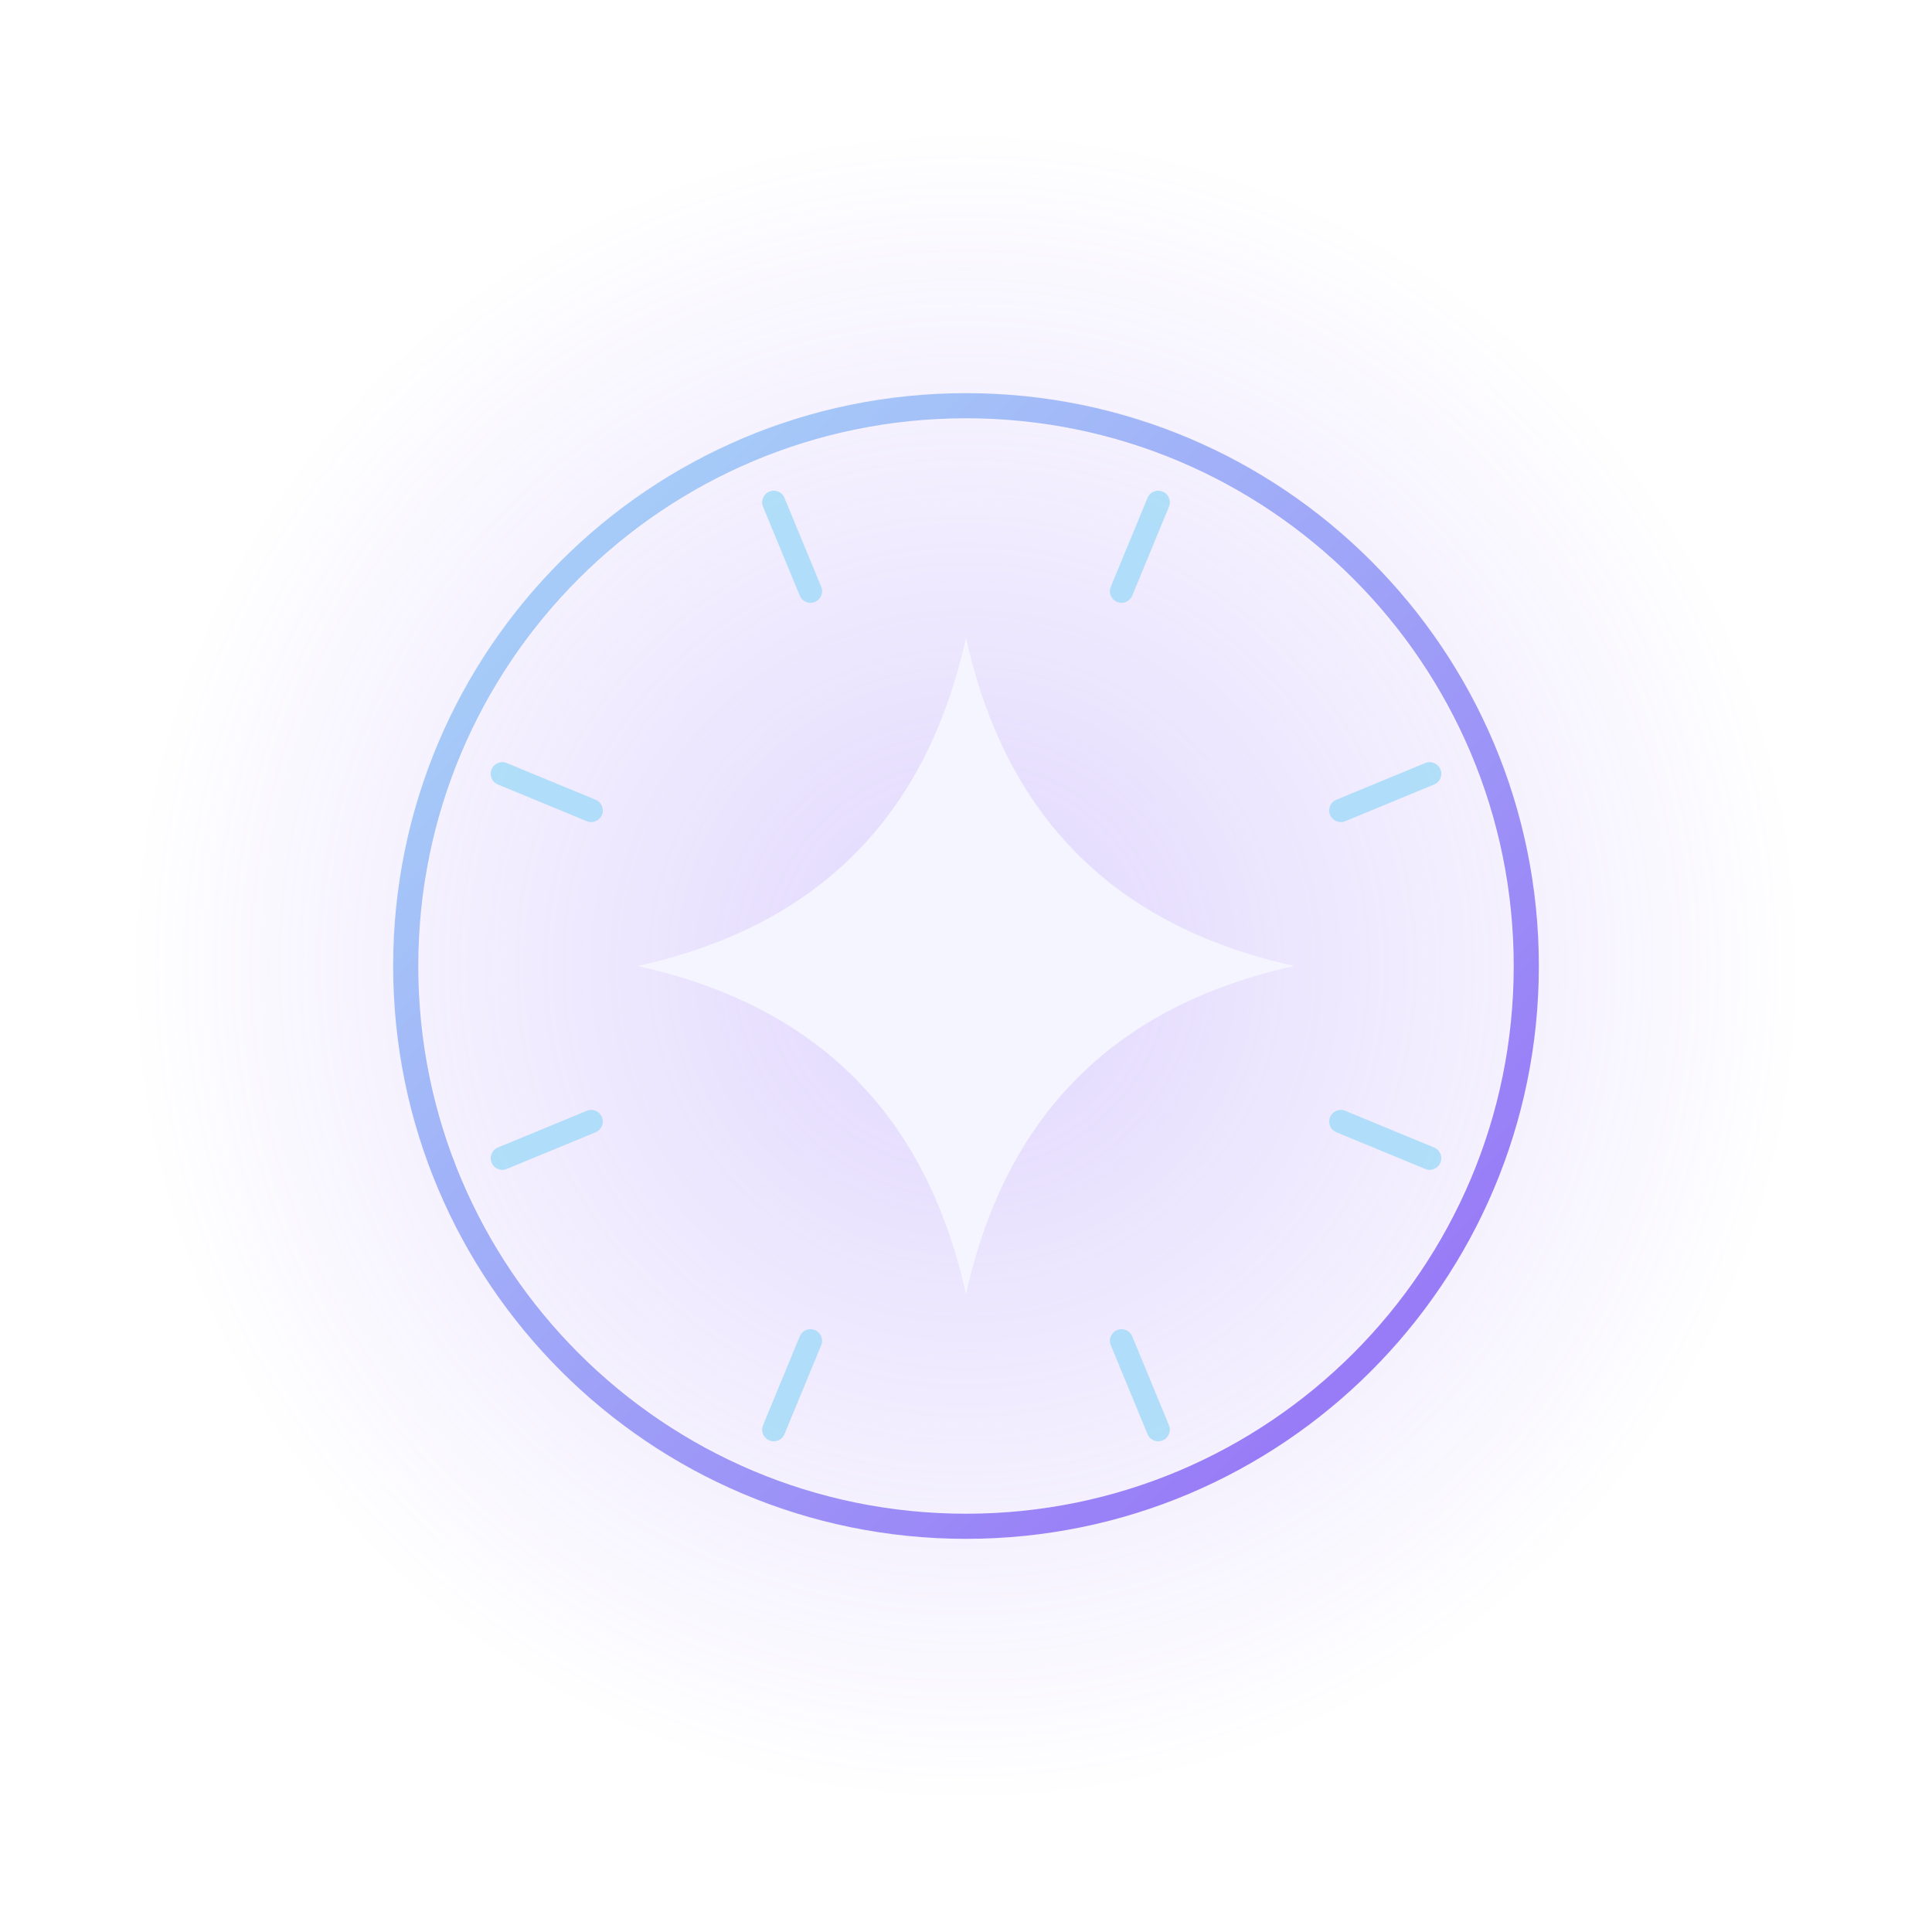
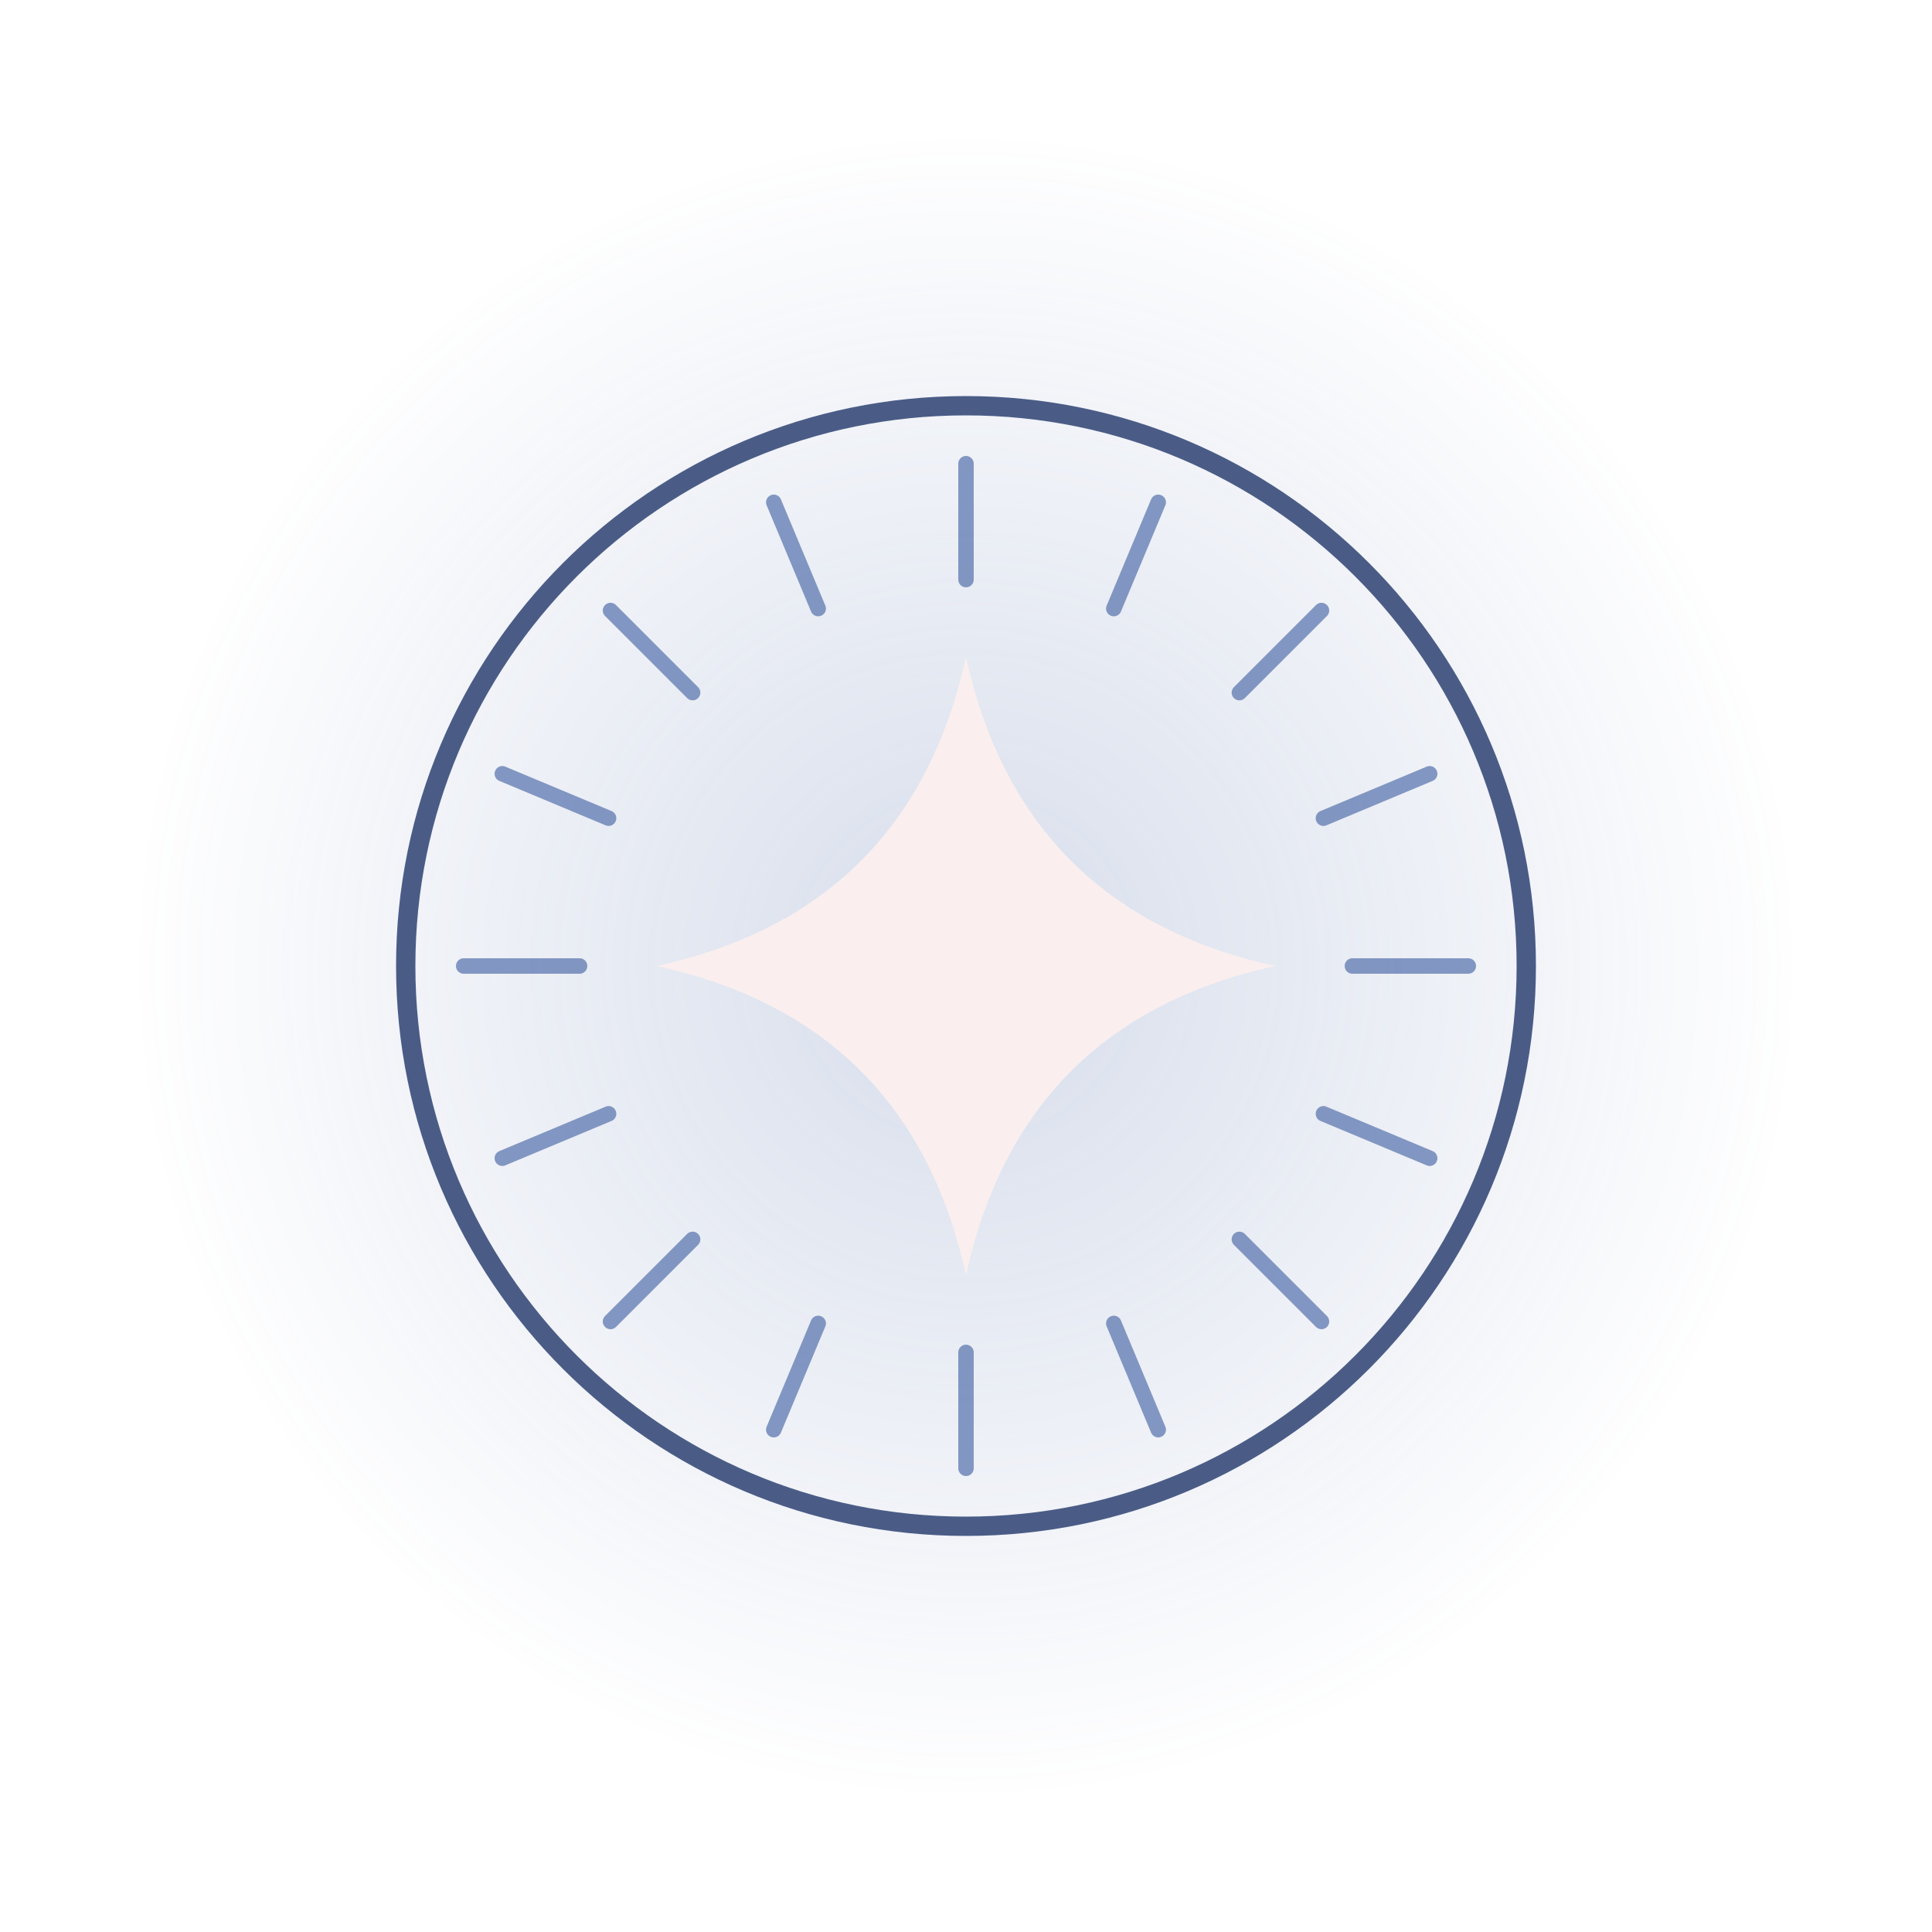
<svg xmlns="http://www.w3.org/2000/svg" viewBox="0 0 200 200" fill="none">
  <defs>
    <linearGradient id="g" x1="0" y1="0" x2="1" y2="1">
-       <stop offset="0%" stop-color="#A0D9F7" />
-       <stop offset="100%" stop-color="#8B5CF6" />
+       <stop offset="0%" stop-color="#6E86B8" />
+       <stop offset="100%" stop-color="#FAEFEE" />
    </linearGradient>
    <radialGradient id="glow" cx="50%" cy="50%" r="50%">
-       <stop offset="0%" stop-color="#A78BFA" stop-opacity=".35" />
-       <stop offset="100%" stop-color="#A78BFA" stop-opacity="0" />
+       <stop offset="0%" stop-color="#6E86B8" stop-opacity=".28" />
+       <stop offset="100%" stop-color="#6E86B8" stop-opacity="0" />
    </radialGradient>
  </defs>
  <circle cx="100" cy="100" r="86" fill="url(#glow)" />
-   <circle cx="100" cy="100" r="58" stroke="url(#g)" stroke-width="2.6" opacity=".9" />
-   <path d="M100 66 Q106.12 93.88 134 100 Q106.12 106.12 100 134 Q93.88 106.12 66 100 Q93.88 93.88 100 66 Z" fill="#F5F5FF" />
-   <line x1="138.8" y1="116.1" x2="148.0" y2="119.9" stroke="#A0D9F7" stroke-width="2.4" stroke-linecap="round" opacity=".8" />
-   <line x1="116.1" y1="138.8" x2="119.9" y2="148.0" stroke="#A0D9F7" stroke-width="2.4" stroke-linecap="round" opacity=".8" />
-   <line x1="83.9" y1="138.8" x2="80.1" y2="148.0" stroke="#A0D9F7" stroke-width="2.4" stroke-linecap="round" opacity=".8" />
-   <line x1="61.2" y1="116.1" x2="52.0" y2="119.9" stroke="#A0D9F7" stroke-width="2.4" stroke-linecap="round" opacity=".8" />
-   <line x1="61.2" y1="83.9" x2="52.0" y2="80.1" stroke="#A0D9F7" stroke-width="2.4" stroke-linecap="round" opacity=".8" />
-   <line x1="83.9" y1="61.2" x2="80.1" y2="52.0" stroke="#A0D9F7" stroke-width="2.4" stroke-linecap="round" opacity=".8" />
-   <line x1="116.1" y1="61.2" x2="119.9" y2="52.0" stroke="#A0D9F7" stroke-width="2.4" stroke-linecap="round" opacity=".8" />
-   <line x1="138.8" y1="83.9" x2="148.0" y2="80.1" stroke="#A0D9F7" stroke-width="2.4" stroke-linecap="round" opacity=".8" />
+   <circle cx="100" cy="100" r="58" stroke="#4A5C86" stroke-width="2" />
+   <path d="M100 68 Q105.76 94.24 132 100 Q105.76 105.76 100 132 Q94.24 105.76 68 100 Q94.24 94.24 100 68 Z" fill="#FAEFEE" opacity="1" />
+   <line x1="140.0" y1="100.0" x2="152.0" y2="100.0" stroke="#6E86B8" stroke-width="1.6" stroke-linecap="round" opacity=".85" />
+   <line x1="137.0" y1="115.3" x2="148.0" y2="119.9" stroke="#6E86B8" stroke-width="1.6" stroke-linecap="round" opacity=".85" />
+   <line x1="128.3" y1="128.3" x2="136.8" y2="136.8" stroke="#6E86B8" stroke-width="1.6" stroke-linecap="round" opacity=".85" />
+   <line x1="115.3" y1="137.0" x2="119.9" y2="148.0" stroke="#6E86B8" stroke-width="1.6" stroke-linecap="round" opacity=".85" />
+   <line x1="100.0" y1="140.0" x2="100.0" y2="152.0" stroke="#6E86B8" stroke-width="1.6" stroke-linecap="round" opacity=".85" />
+   <line x1="84.7" y1="137.0" x2="80.1" y2="148.0" stroke="#6E86B8" stroke-width="1.6" stroke-linecap="round" opacity=".85" />
+   <line x1="71.7" y1="128.3" x2="63.2" y2="136.8" stroke="#6E86B8" stroke-width="1.6" stroke-linecap="round" opacity=".85" />
+   <line x1="63.0" y1="115.3" x2="52.0" y2="119.9" stroke="#6E86B8" stroke-width="1.6" stroke-linecap="round" opacity=".85" />
+   <line x1="60.0" y1="100.0" x2="48.0" y2="100.0" stroke="#6E86B8" stroke-width="1.6" stroke-linecap="round" opacity=".85" />
+   <line x1="63.0" y1="84.7" x2="52.0" y2="80.1" stroke="#6E86B8" stroke-width="1.6" stroke-linecap="round" opacity=".85" />
+   <line x1="71.7" y1="71.7" x2="63.2" y2="63.2" stroke="#6E86B8" stroke-width="1.6" stroke-linecap="round" opacity=".85" />
+   <line x1="84.7" y1="63.0" x2="80.1" y2="52.0" stroke="#6E86B8" stroke-width="1.6" stroke-linecap="round" opacity=".85" />
+   <line x1="100.0" y1="60.0" x2="100.0" y2="48.0" stroke="#6E86B8" stroke-width="1.6" stroke-linecap="round" opacity=".85" />
+   <line x1="115.3" y1="63.0" x2="119.9" y2="52.0" stroke="#6E86B8" stroke-width="1.6" stroke-linecap="round" opacity=".85" />
+   <line x1="128.3" y1="71.7" x2="136.8" y2="63.2" stroke="#6E86B8" stroke-width="1.6" stroke-linecap="round" opacity=".85" />
+   <line x1="137.0" y1="84.7" x2="148.0" y2="80.1" stroke="#6E86B8" stroke-width="1.6" stroke-linecap="round" opacity=".85" />
</svg>
